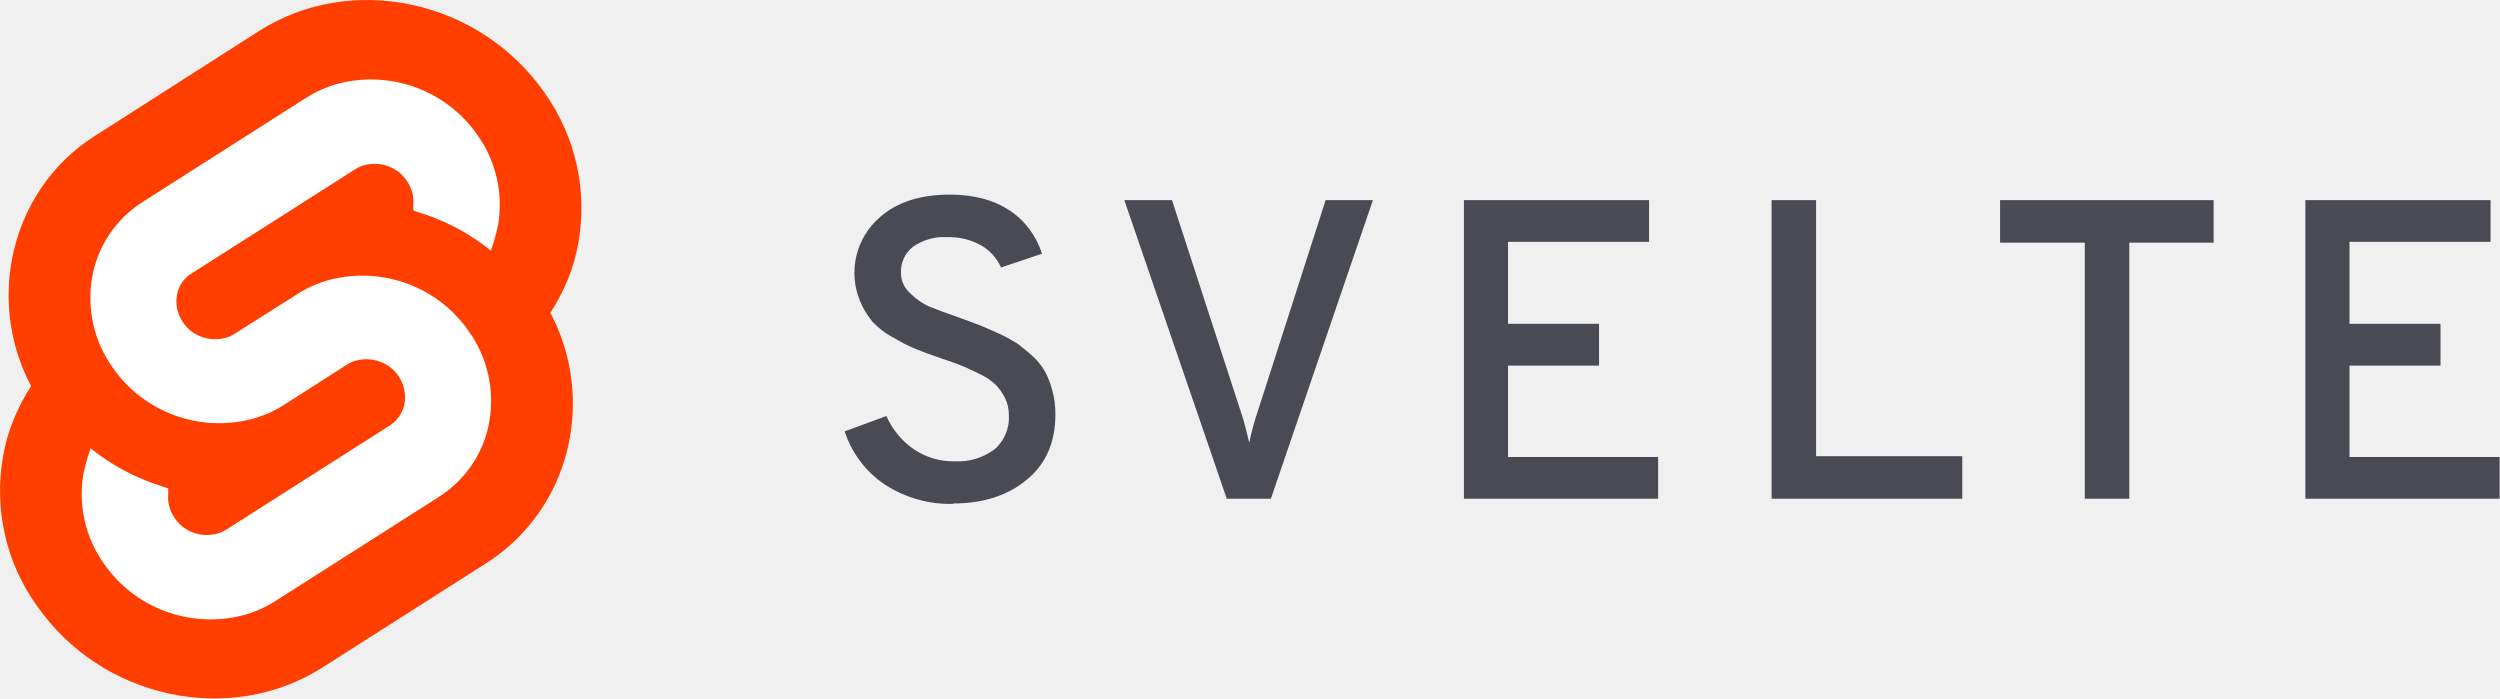
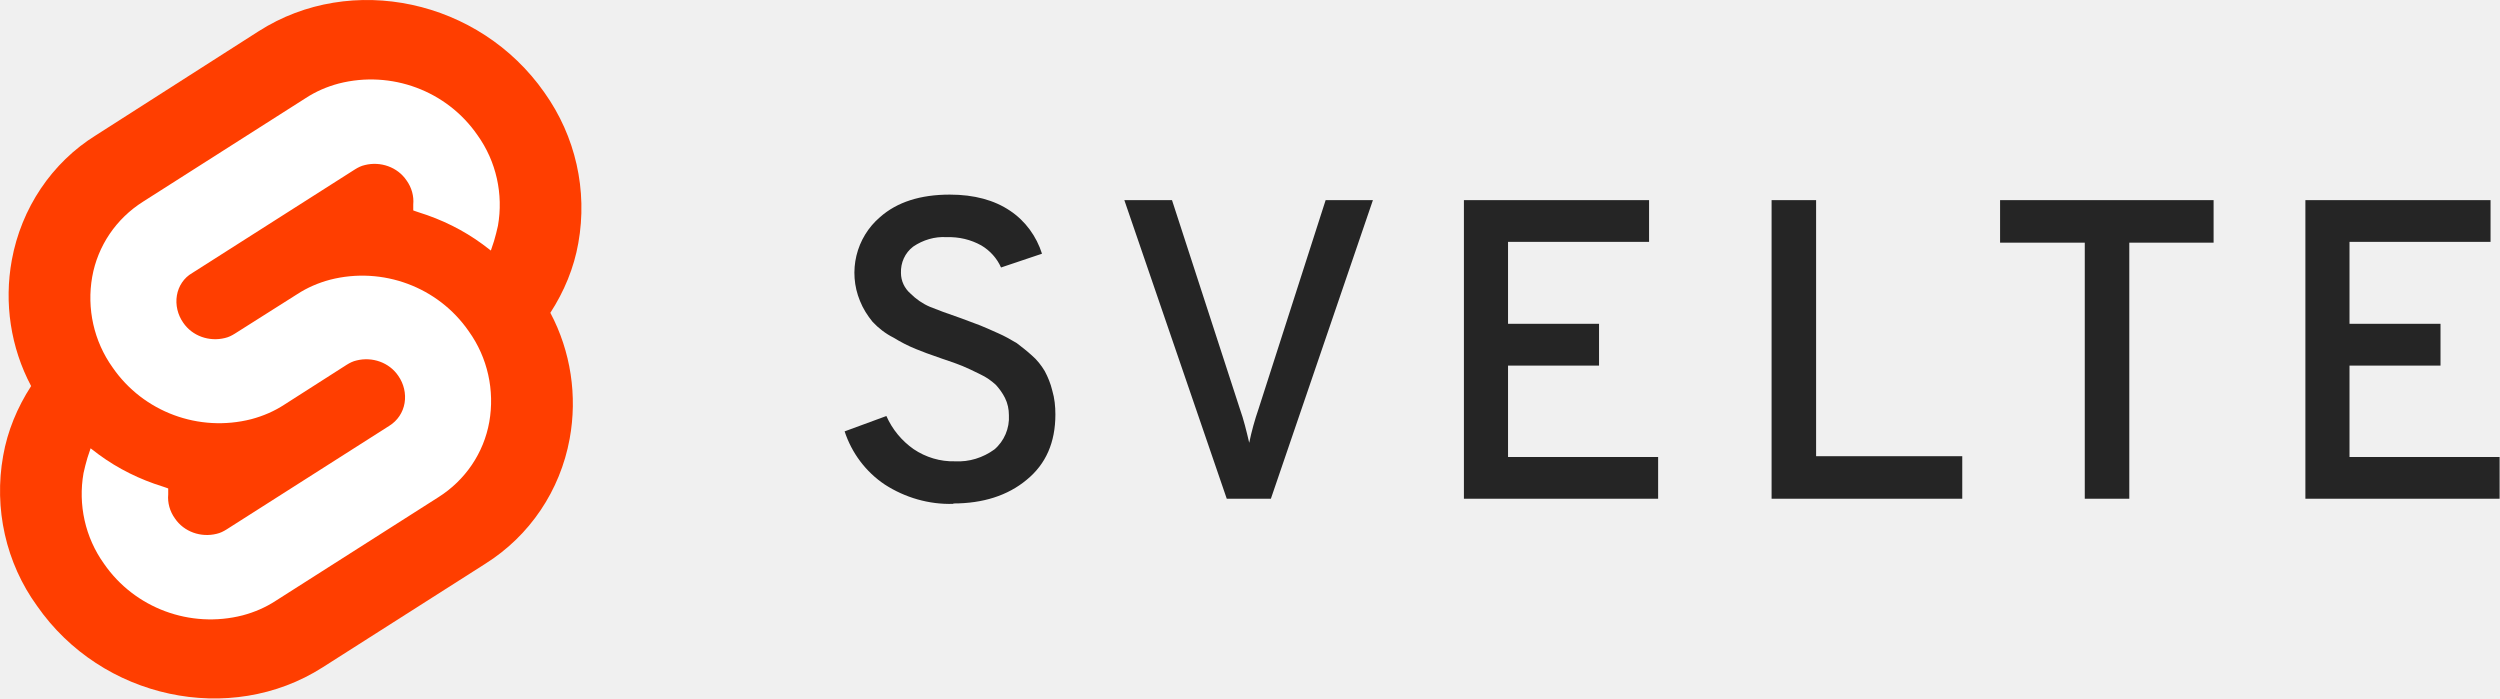
<svg xmlns="http://www.w3.org/2000/svg" viewBox="0 0 634.6 177.4">
  <path d="M138.2 23.5c7.9 11.1 11 24.8 8.6 38.2-1.1 6.3-3.6 12.3-7.1 17.7 5.2 9.8 6.9 21.1 4.9 32-2.4 13.1-10.1 24.6-21.4 31.7l-41.3 26.3c-23.5 15-56.1 8-72.5-15.6-7.9-10.9-11-24.7-8.6-38.1 1.1-6.3 3.6-12.3 7.1-17.7C2.7 88.2 1 76.9 3 66c2.4-13.1 10.1-24.7 21.4-31.7L65.7 7.9c23.5-15 56-8 72.5 15.6" fill="#ff3e00" />
  <path d="M61.6 156.2c3-.8 5.8-2 8.4-3.7l41.3-26.3c6.8-4.3 11.5-11.2 12.9-19.1 1.4-8-.4-16.3-5.2-23-7.8-11.3-21.9-16.5-35.2-13.1-3 .8-5.8 2-8.4 3.7l-15.8 10c-.8.5-1.6.9-2.5 1.1-4 1-8.3-.5-10.6-3.9-1.4-2-2-4.5-1.6-6.9.4-2.4 1.8-4.5 3.9-5.7L90.1 43c.8-.5 1.6-.9 2.5-1.1 4-1 8.3.5 10.6 3.9 1.3 1.8 1.9 4 1.7 6.1v1.5c-.1 0 1.4.5 1.4.5 5.8 1.8 11.3 4.5 16.2 8.1l2.1 1.6.8-2.4c.4-1.3.7-2.6 1-3.9 1.4-8-.4-16.3-5.2-23C113.4 23 99.3 17.8 86 21.2c-3 .8-5.8 2-8.4 3.7L36.3 51.2c-6.8 4.3-11.5 11.2-12.9 19.1-1.4 8 .4 16.3 5.2 23 7.8 11.3 21.9 16.5 35.2 13.1 3-.8 5.8-2 8.4-3.7L88 92.6c.8-.5 1.6-.9 2.5-1.1 4-1 8.3.5 10.6 3.9 1.4 2 2 4.5 1.6 6.9-.4 2.4-1.8 4.5-3.9 5.8l-41.3 26.3c-.8.5-1.6.9-2.5 1.1-4 1-8.3-.5-10.6-3.9-1.3-1.8-1.9-4-1.7-6.1V124c.1 0-1.4-.5-1.4-.5-5.8-1.8-11.3-4.5-16.2-8.1l-2.1-1.6-.8 2.4c-.4 1.3-.7 2.6-1 3.9-1.4 8 .4 16.3 5.2 23 7.8 11.3 21.9 16.5 35.2 13.1" fill="#fff" />
-   <path d="M242 127.9c-6.2.2-12.3-1.6-17.4-4.9-4.8-3.2-8.4-8-10.2-13.5l10.6-3.9c1.5 3.4 3.9 6.3 6.9 8.4 3.1 2.1 6.8 3.2 10.5 3.1 3.6.2 7.1-.9 10-3 2.5-2.1 3.9-5.4 3.7-8.7 0-1.5-.3-3-1-4.4-.6-1.2-1.4-2.3-2.3-3.3-1.2-1.1-2.5-2-4-2.7-1.8-.9-3.3-1.6-4.5-2.1-1.2-.5-2.9-1.1-5.3-1.9-2.9-1-5.1-1.8-6.5-2.4-2-.8-3.9-1.8-5.7-2.9-2-1-3.8-2.4-5.3-4-1.3-1.6-2.4-3.3-3.2-5.3-3.1-7.5-1-16.1 5.1-21.3 4.3-3.8 10.2-5.7 17.7-5.7 6.2 0 11.3 1.4 15.3 4.1 3.9 2.6 6.7 6.5 8.1 10.9l-10.4 3.5c-1-2.3-2.8-4.3-5-5.6-2.7-1.5-5.7-2.2-8.8-2.1-3-.2-6 .7-8.5 2.4-2.1 1.6-3.2 4.1-3.1 6.7 0 2 .9 3.9 2.4 5.2 1.4 1.4 3.1 2.6 5 3.4 1.7.7 4.4 1.7 7.9 2.9 2.2.8 3.8 1.4 4.8 1.8 1 .4 2.6 1.1 4.6 2 1.6.7 3.2 1.6 4.7 2.5 1.3 1 2.6 2 3.8 3.1 1.3 1.1 2.4 2.5 3.3 4 .8 1.5 1.5 3.2 1.9 4.9.6 2 .8 4.1.8 6.1 0 7.1-2.4 12.6-7.3 16.6-4.8 4-11.1 6-18.6 6zm69.4-1.3l-26-75.8h12.1l17.2 52.9c1 2.8 1.7 5.7 2.4 8.7.6-2.9 1.4-5.8 2.4-8.7l17-52.9h12l-25.9 75.8h-11.3zm60.2 0V50.8h47v10.6h-35.8v20.8h23.1v10.6h-23.1V116h38.1v10.6h-49.4zm78.1 0V50.8H461v65h37.1v10.8h-48.3zm90.8-65v65h-11.3v-65h-21.5V50.8h54.2v10.8h-21.5zm44.7 65V50.8h47v10.6h-35.8v20.8h23.1v10.6h-23.1V116h38.1v10.6h-49.4z" fill="#4a4a55" />
+   <path d="M242 127.9c-6.2.2-12.3-1.6-17.4-4.9-4.8-3.2-8.4-8-10.2-13.5l10.6-3.9c1.5 3.4 3.9 6.3 6.9 8.4 3.1 2.1 6.8 3.2 10.5 3.1 3.6.2 7.1-.9 10-3 2.5-2.1 3.9-5.4 3.7-8.7 0-1.5-.3-3-1-4.4-.6-1.2-1.4-2.3-2.3-3.3-1.2-1.1-2.5-2-4-2.7-1.8-.9-3.3-1.6-4.5-2.1-1.2-.5-2.9-1.1-5.3-1.9-2.9-1-5.1-1.8-6.5-2.4-2-.8-3.9-1.8-5.7-2.9-2-1-3.8-2.4-5.3-4-1.3-1.6-2.4-3.3-3.2-5.3-3.1-7.5-1-16.1 5.1-21.3 4.3-3.8 10.2-5.7 17.7-5.7 6.2 0 11.3 1.4 15.3 4.1 3.9 2.6 6.7 6.5 8.1 10.9l-10.4 3.5c-1-2.3-2.8-4.3-5-5.6-2.7-1.5-5.7-2.2-8.8-2.1-3-.2-6 .7-8.5 2.4-2.1 1.6-3.2 4.1-3.1 6.7 0 2 .9 3.9 2.4 5.2 1.4 1.4 3.1 2.6 5 3.4 1.7.7 4.4 1.7 7.9 2.9 2.2.8 3.8 1.4 4.8 1.8 1 .4 2.6 1.1 4.6 2 1.6.7 3.2 1.6 4.7 2.5 1.3 1 2.6 2 3.8 3.1 1.3 1.1 2.4 2.5 3.3 4 .8 1.5 1.5 3.2 1.9 4.9.6 2 .8 4.1.8 6.1 0 7.1-2.4 12.6-7.3 16.6-4.8 4-11.1 6-18.6 6zm69.4-1.3l-26-75.8h12.1l17.2 52.9c1 2.8 1.7 5.7 2.4 8.7.6-2.9 1.4-5.8 2.4-8.7l17-52.9h12l-25.9 75.8h-11.3zm60.2 0V50.8h47v10.6h-35.8v20.8h23.1v10.6h-23.1V116h38.1v10.6h-49.4zm78.1 0V50.8H461v65h37.1v10.8h-48.3zm90.8-65v65h-11.3v-65h-21.5V50.8h54.2v10.8h-21.5zm44.7 65V50.8h47v10.6h-35.8v20.8h23.1v10.6h-23.1V116h38.1v10.6h-49.4z" fill="#252525" />
</svg>
